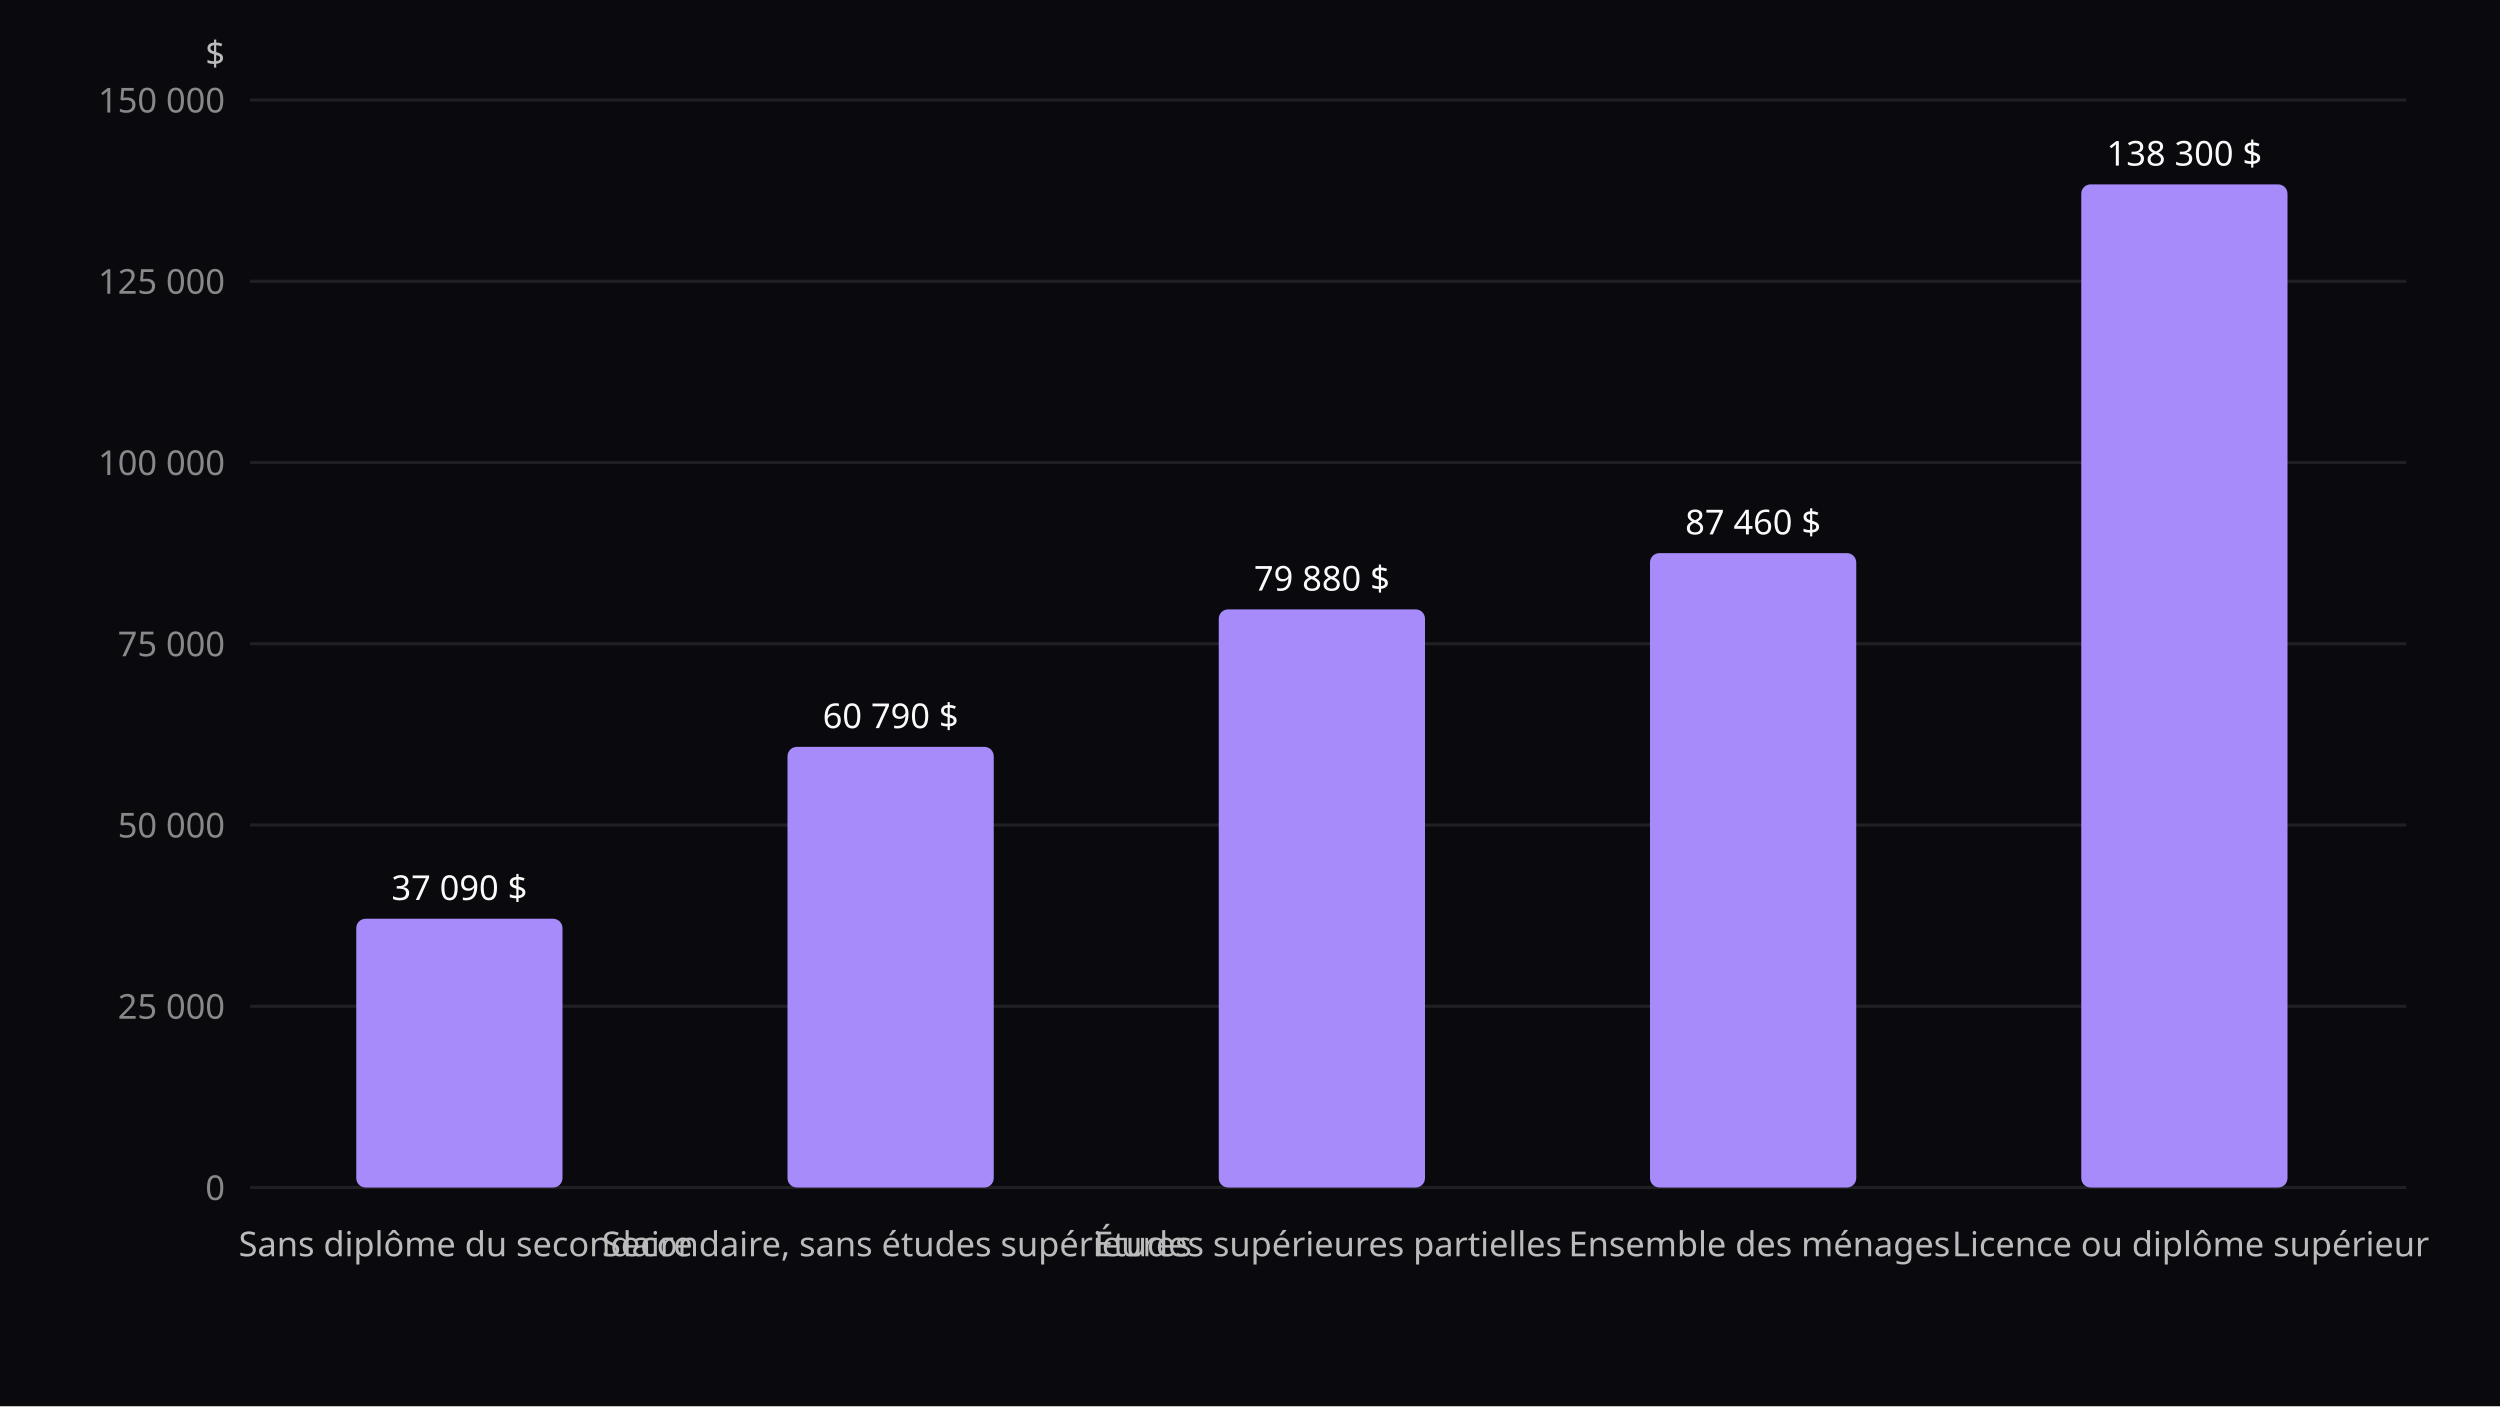
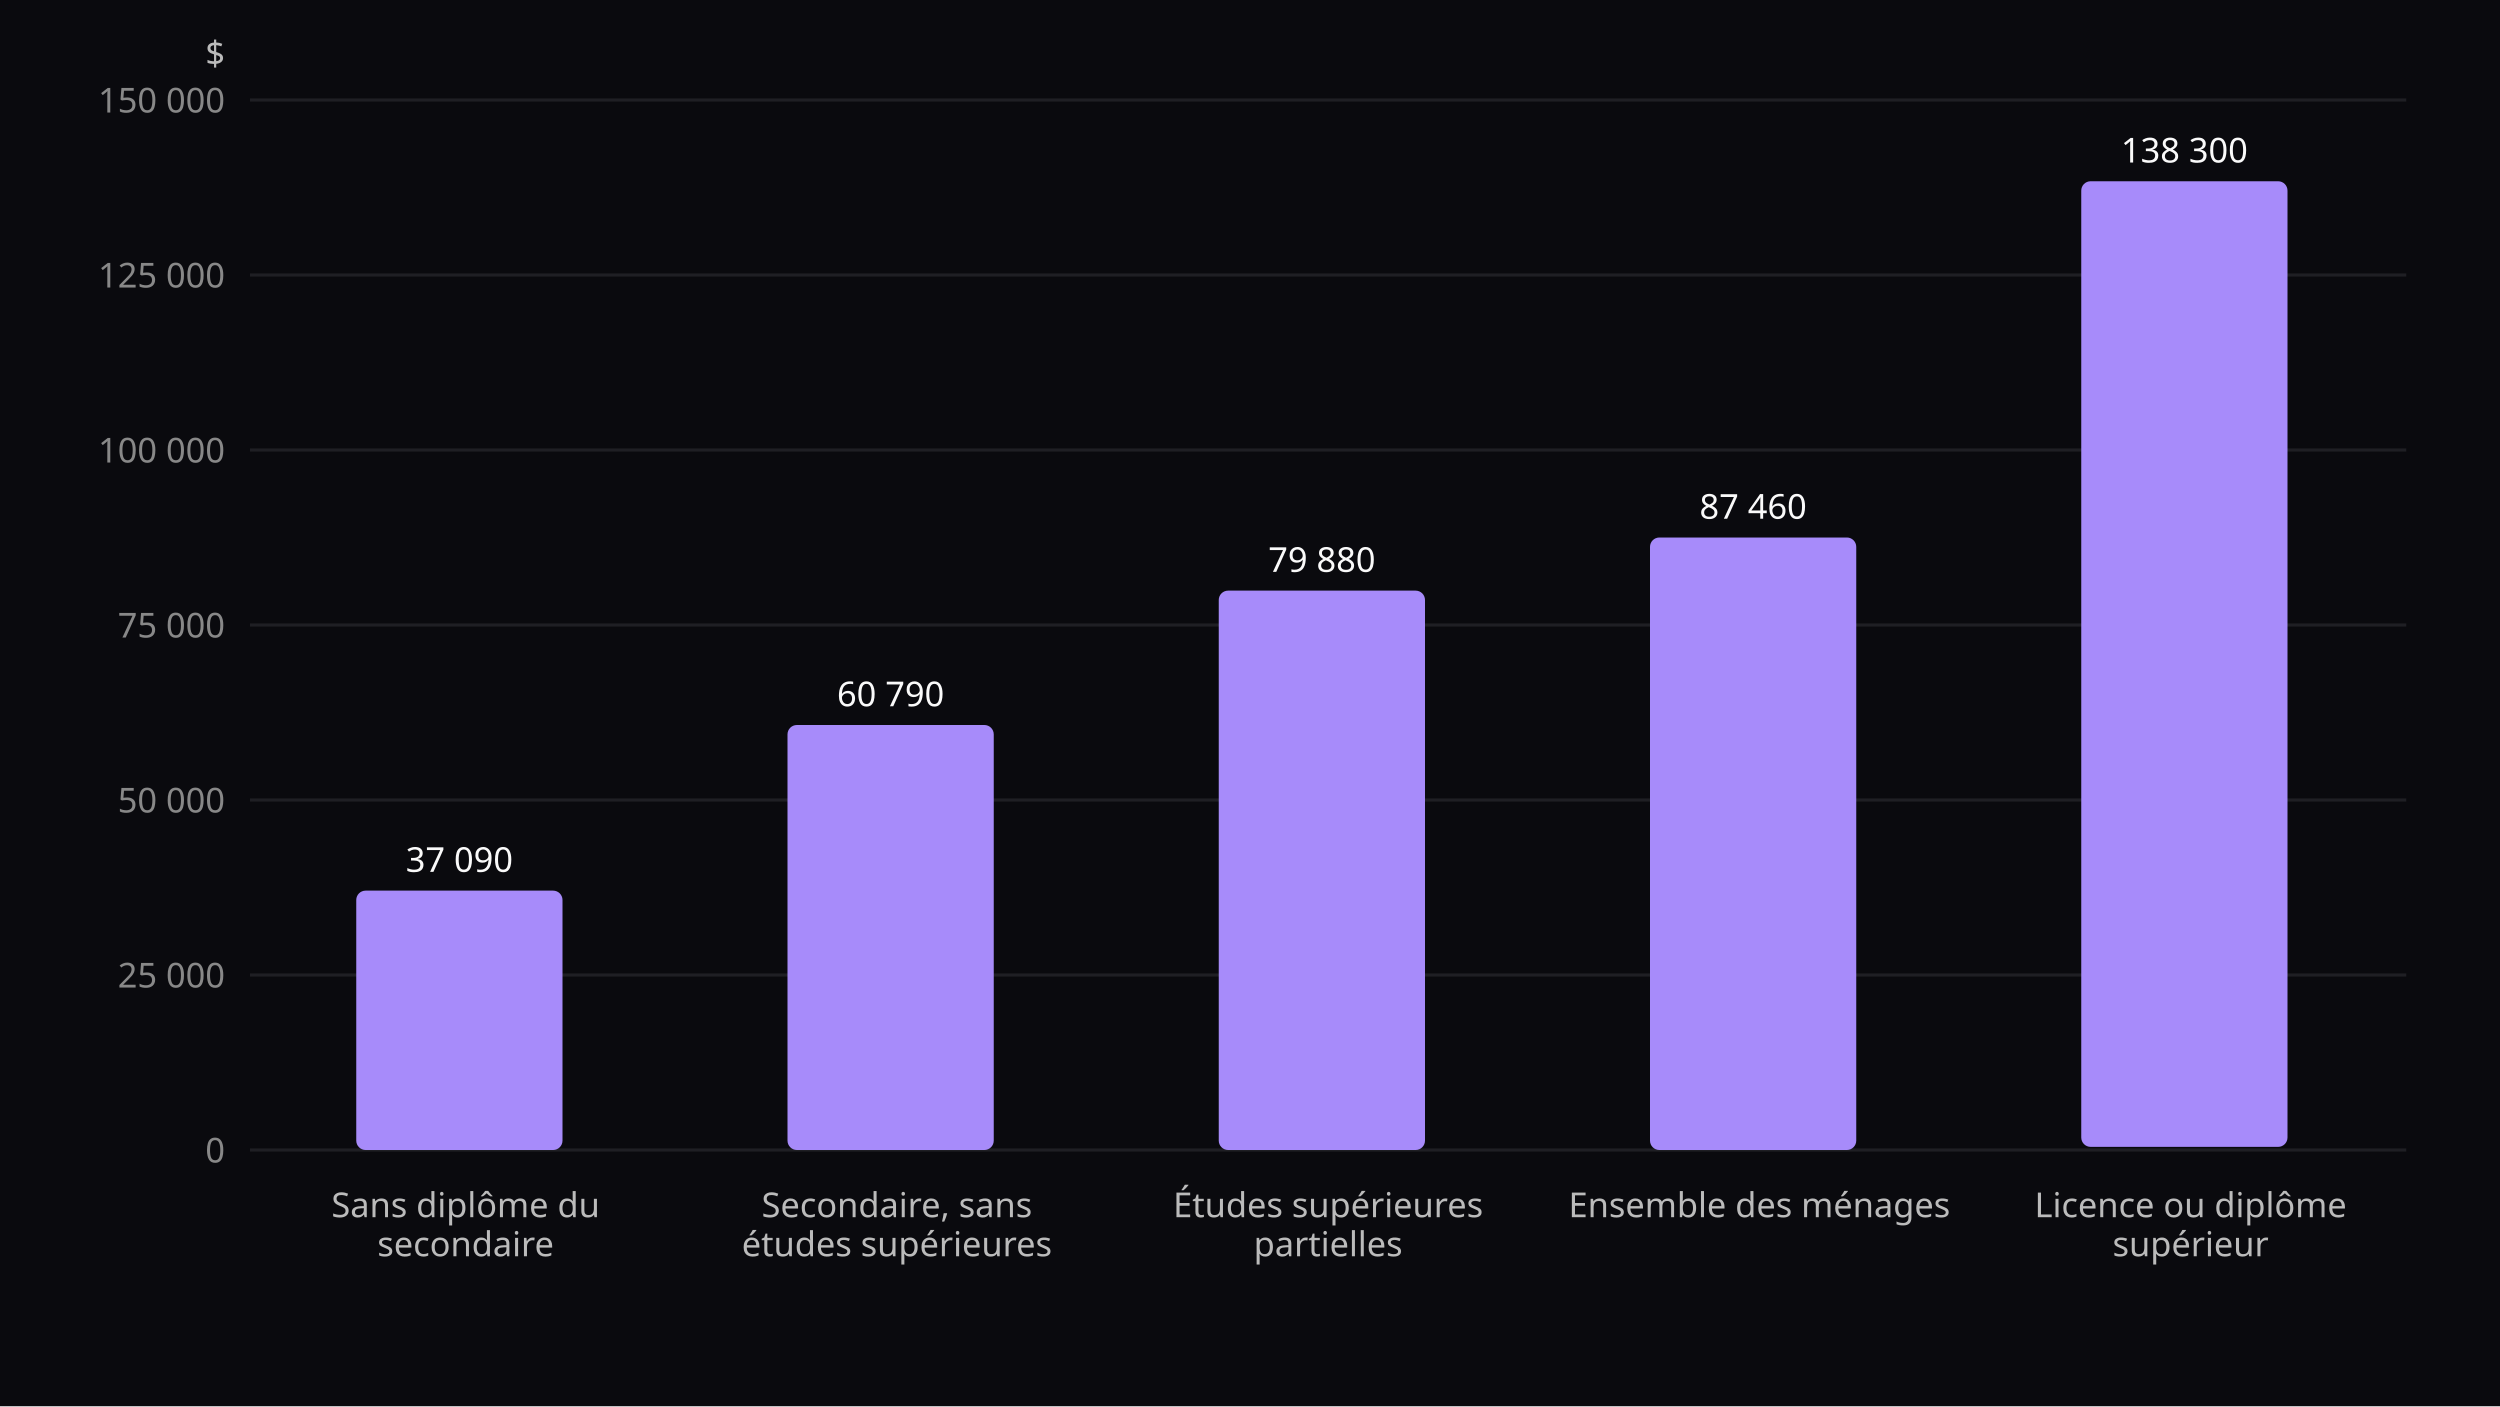
<svg xmlns="http://www.w3.org/2000/svg" viewBox="0 0 800 450" font-family="ui-sans-serif, system-ui">
  <rect width="800" height="450" fill="#0a0a0e" />
-   <line x1="80" y1="380" x2="770" y2="380" stroke="#1f1f24" stroke-width="1" />
-   <text x="72" y="384" text-anchor="end" fill="#888" font-size="11" font-family="ui-monospace">0</text>
-   <line x1="80" y1="322" x2="770" y2="322" stroke="#1f1f24" stroke-width="1" />
-   <text x="72" y="326" text-anchor="end" fill="#888" font-size="11" font-family="ui-monospace">25 000</text>
-   <line x1="80" y1="264" x2="770" y2="264" stroke="#1f1f24" stroke-width="1" />
-   <text x="72" y="268" text-anchor="end" fill="#888" font-size="11" font-family="ui-monospace">50 000</text>
-   <line x1="80" y1="206" x2="770" y2="206" stroke="#1f1f24" stroke-width="1" />
-   <text x="72" y="210" text-anchor="end" fill="#888" font-size="11" font-family="ui-monospace">75 000</text>
-   <line x1="80" y1="148" x2="770" y2="148" stroke="#1f1f24" stroke-width="1" />
-   <text x="72" y="152" text-anchor="end" fill="#888" font-size="11" font-family="ui-monospace">100 000</text>
-   <line x1="80" y1="90" x2="770" y2="90" stroke="#1f1f24" stroke-width="1" />
-   <text x="72" y="94" text-anchor="end" fill="#888" font-size="11" font-family="ui-monospace">125 000</text>
+   <line x1="80" y1="368" x2="770" y2="368" stroke="#1f1f24" stroke-width="1" />
+   <text x="72" y="372" text-anchor="end" fill="#888" font-size="11" font-family="ui-monospace">0</text>
+   <line x1="80" y1="312" x2="770" y2="312" stroke="#1f1f24" stroke-width="1" />
+   <text x="72" y="316" text-anchor="end" fill="#888" font-size="11" font-family="ui-monospace">25 000</text>
+   <line x1="80" y1="256" x2="770" y2="256" stroke="#1f1f24" stroke-width="1" />
+   <text x="72" y="260" text-anchor="end" fill="#888" font-size="11" font-family="ui-monospace">50 000</text>
+   <line x1="80" y1="200" x2="770" y2="200" stroke="#1f1f24" stroke-width="1" />
+   <text x="72" y="204" text-anchor="end" fill="#888" font-size="11" font-family="ui-monospace">75 000</text>
+   <line x1="80" y1="144" x2="770" y2="144" stroke="#1f1f24" stroke-width="1" />
+   <text x="72" y="148" text-anchor="end" fill="#888" font-size="11" font-family="ui-monospace">100 000</text>
+   <line x1="80" y1="88" x2="770" y2="88" stroke="#1f1f24" stroke-width="1" />
+   <text x="72" y="92" text-anchor="end" fill="#888" font-size="11" font-family="ui-monospace">125 000</text>
  <line x1="80" y1="32" x2="770" y2="32" stroke="#1f1f24" stroke-width="1" />
  <text x="72" y="36" text-anchor="end" fill="#888" font-size="11" font-family="ui-monospace">150 000</text>
  <text x="72" y="21" text-anchor="end" fill="#bbb" font-size="11" font-family="ui-monospace">$</text>
-   <rect x="114" y="294" width="66" height="86" fill="#a78bfa" rx="3" />
-   <text x="147" y="288" text-anchor="middle" fill="#fafafa" font-size="11" font-family="ui-monospace">37 090 $</text>
-   <text x="149" y="402" text-anchor="middle" fill="#bbb" font-size="11">Sans diplôme du secondaire</text>
-   <rect x="252" y="239" width="66" height="141" fill="#a78bfa" rx="3" />
-   <text x="285" y="233" text-anchor="middle" fill="#fafafa" font-size="11" font-family="ui-monospace">60 790 $</text>
-   <text x="287" y="402" text-anchor="middle" fill="#bbb" font-size="11">Secondaire, sans études supérieures</text>
-   <rect x="390" y="195" width="66" height="185" fill="#a78bfa" rx="3" />
-   <text x="423" y="189" text-anchor="middle" fill="#fafafa" font-size="11" font-family="ui-monospace">79 880 $</text>
-   <text x="425" y="402" text-anchor="middle" fill="#bbb" font-size="11">Études supérieures partielles</text>
-   <rect x="528" y="177" width="66" height="203" fill="#a78bfa" rx="3" />
-   <text x="561" y="171" text-anchor="middle" fill="#fafafa" font-size="11" font-family="ui-monospace">87 460 $</text>
-   <text x="563" y="402" text-anchor="middle" fill="#bbb" font-size="11">Ensemble des ménages</text>
-   <rect x="666" y="59" width="66" height="321" fill="#a78bfa" rx="3" />
-   <text x="699" y="53" text-anchor="middle" fill="#fafafa" font-size="11" font-family="ui-monospace">138 300 $</text>
-   <text x="701" y="402" text-anchor="middle" fill="#bbb" font-size="11">Licence ou diplôme supérieur</text>
+   <rect x="114" y="285" width="66" height="83" fill="#a78bfa" rx="3" />
+   <text x="147" y="279" text-anchor="middle" fill="#fafafa" font-size="11" font-family="ui-monospace">37 090</text>
+   <text data-axe="x" x="149" y="389.5" text-anchor="middle" fill="#bbb" font-size="11">Sans diplôme du</text>
+   <text data-axe="x" x="149" y="402" text-anchor="middle" fill="#bbb" font-size="11">secondaire</text>
+   <rect x="252" y="232" width="66" height="136" fill="#a78bfa" rx="3" />
+   <text x="285" y="226" text-anchor="middle" fill="#fafafa" font-size="11" font-family="ui-monospace">60 790</text>
+   <text data-axe="x" x="287" y="389.5" text-anchor="middle" fill="#bbb" font-size="11">Secondaire, sans</text>
+   <text data-axe="x" x="287" y="402" text-anchor="middle" fill="#bbb" font-size="11">études supérieures</text>
+   <rect x="390" y="189" width="66" height="179" fill="#a78bfa" rx="3" />
+   <text x="423" y="183" text-anchor="middle" fill="#fafafa" font-size="11" font-family="ui-monospace">79 880</text>
+   <text data-axe="x" x="425" y="389.5" text-anchor="middle" fill="#bbb" font-size="11">Études supérieures</text>
+   <text data-axe="x" x="425" y="402" text-anchor="middle" fill="#bbb" font-size="11">partielles</text>
+   <rect x="528" y="172" width="66" height="196" fill="#a78bfa" rx="3" />
+   <text x="561" y="166" text-anchor="middle" fill="#fafafa" font-size="11" font-family="ui-monospace">87 460</text>
+   <text data-axe="x" x="563" y="389.5" text-anchor="middle" fill="#bbb" font-size="11">Ensemble des ménages</text>
+   <rect x="666" y="58" width="66" height="309" fill="#a78bfa" rx="3" />
+   <text x="699" y="52" text-anchor="middle" fill="#fafafa" font-size="11" font-family="ui-monospace">138 300</text>
+   <text data-axe="x" x="701" y="389.5" text-anchor="middle" fill="#bbb" font-size="11">Licence ou diplôme</text>
+   <text data-axe="x" x="701" y="402" text-anchor="middle" fill="#bbb" font-size="11">supérieur</text>
</svg>
